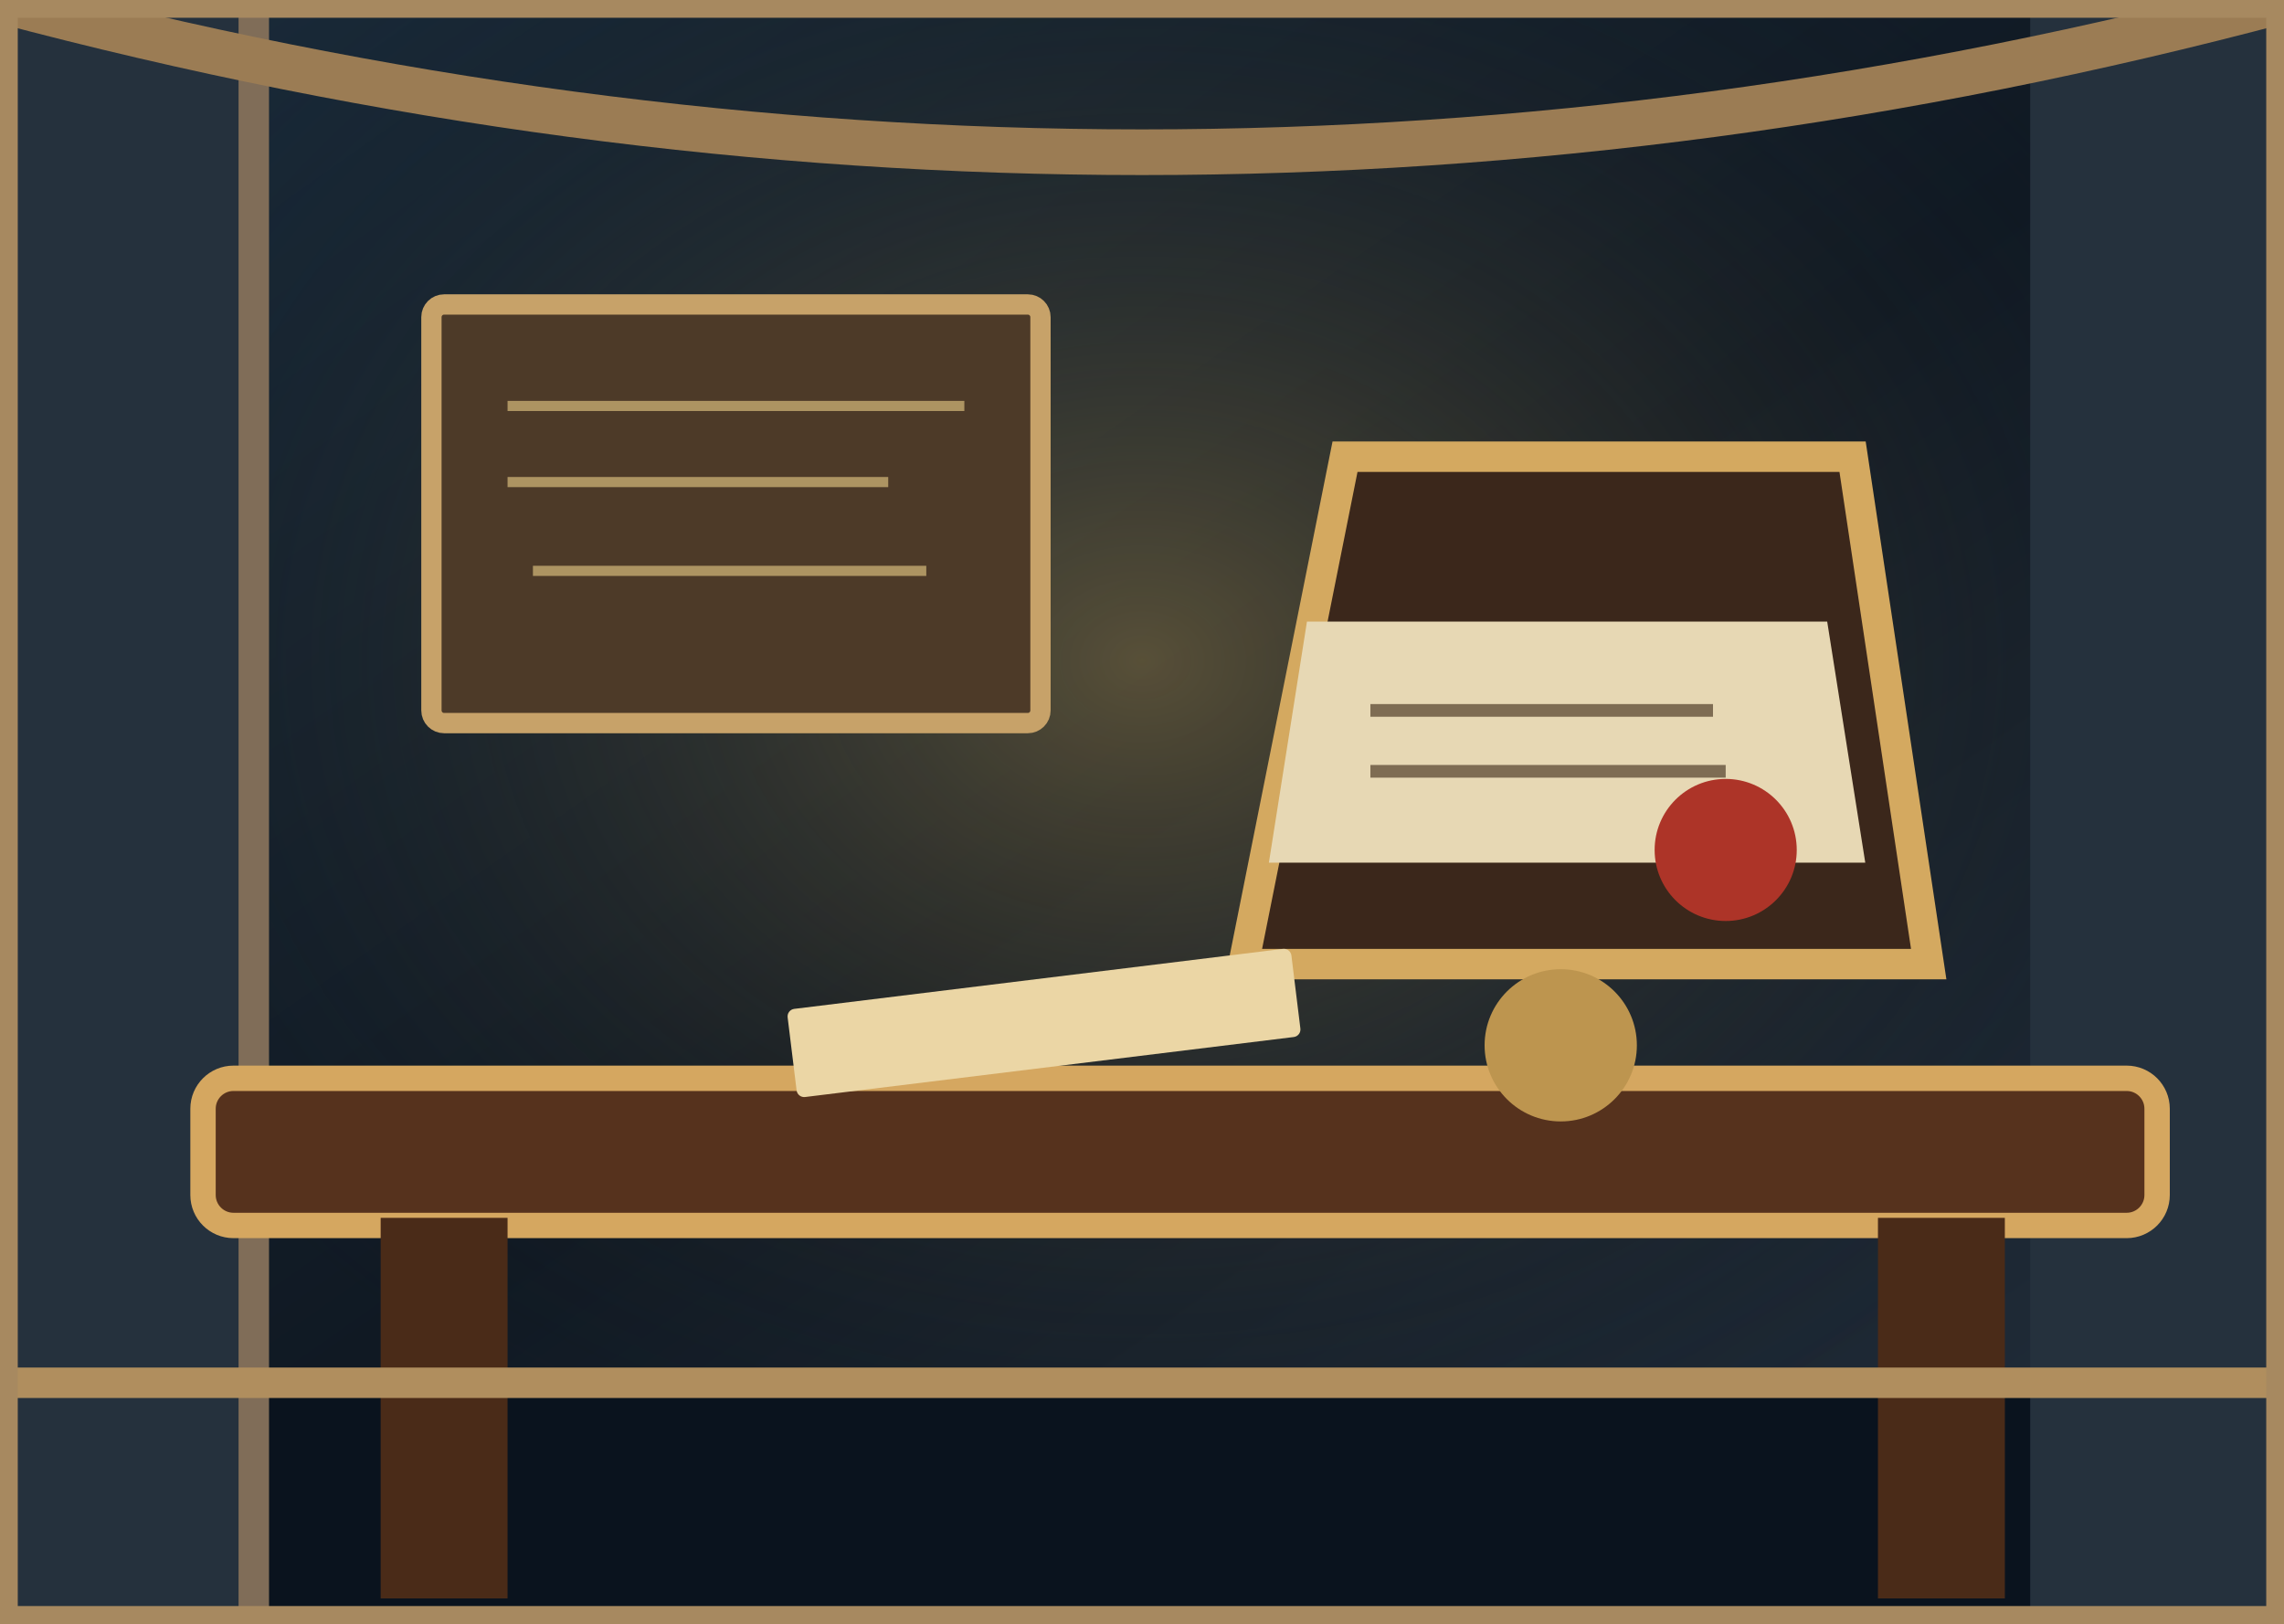
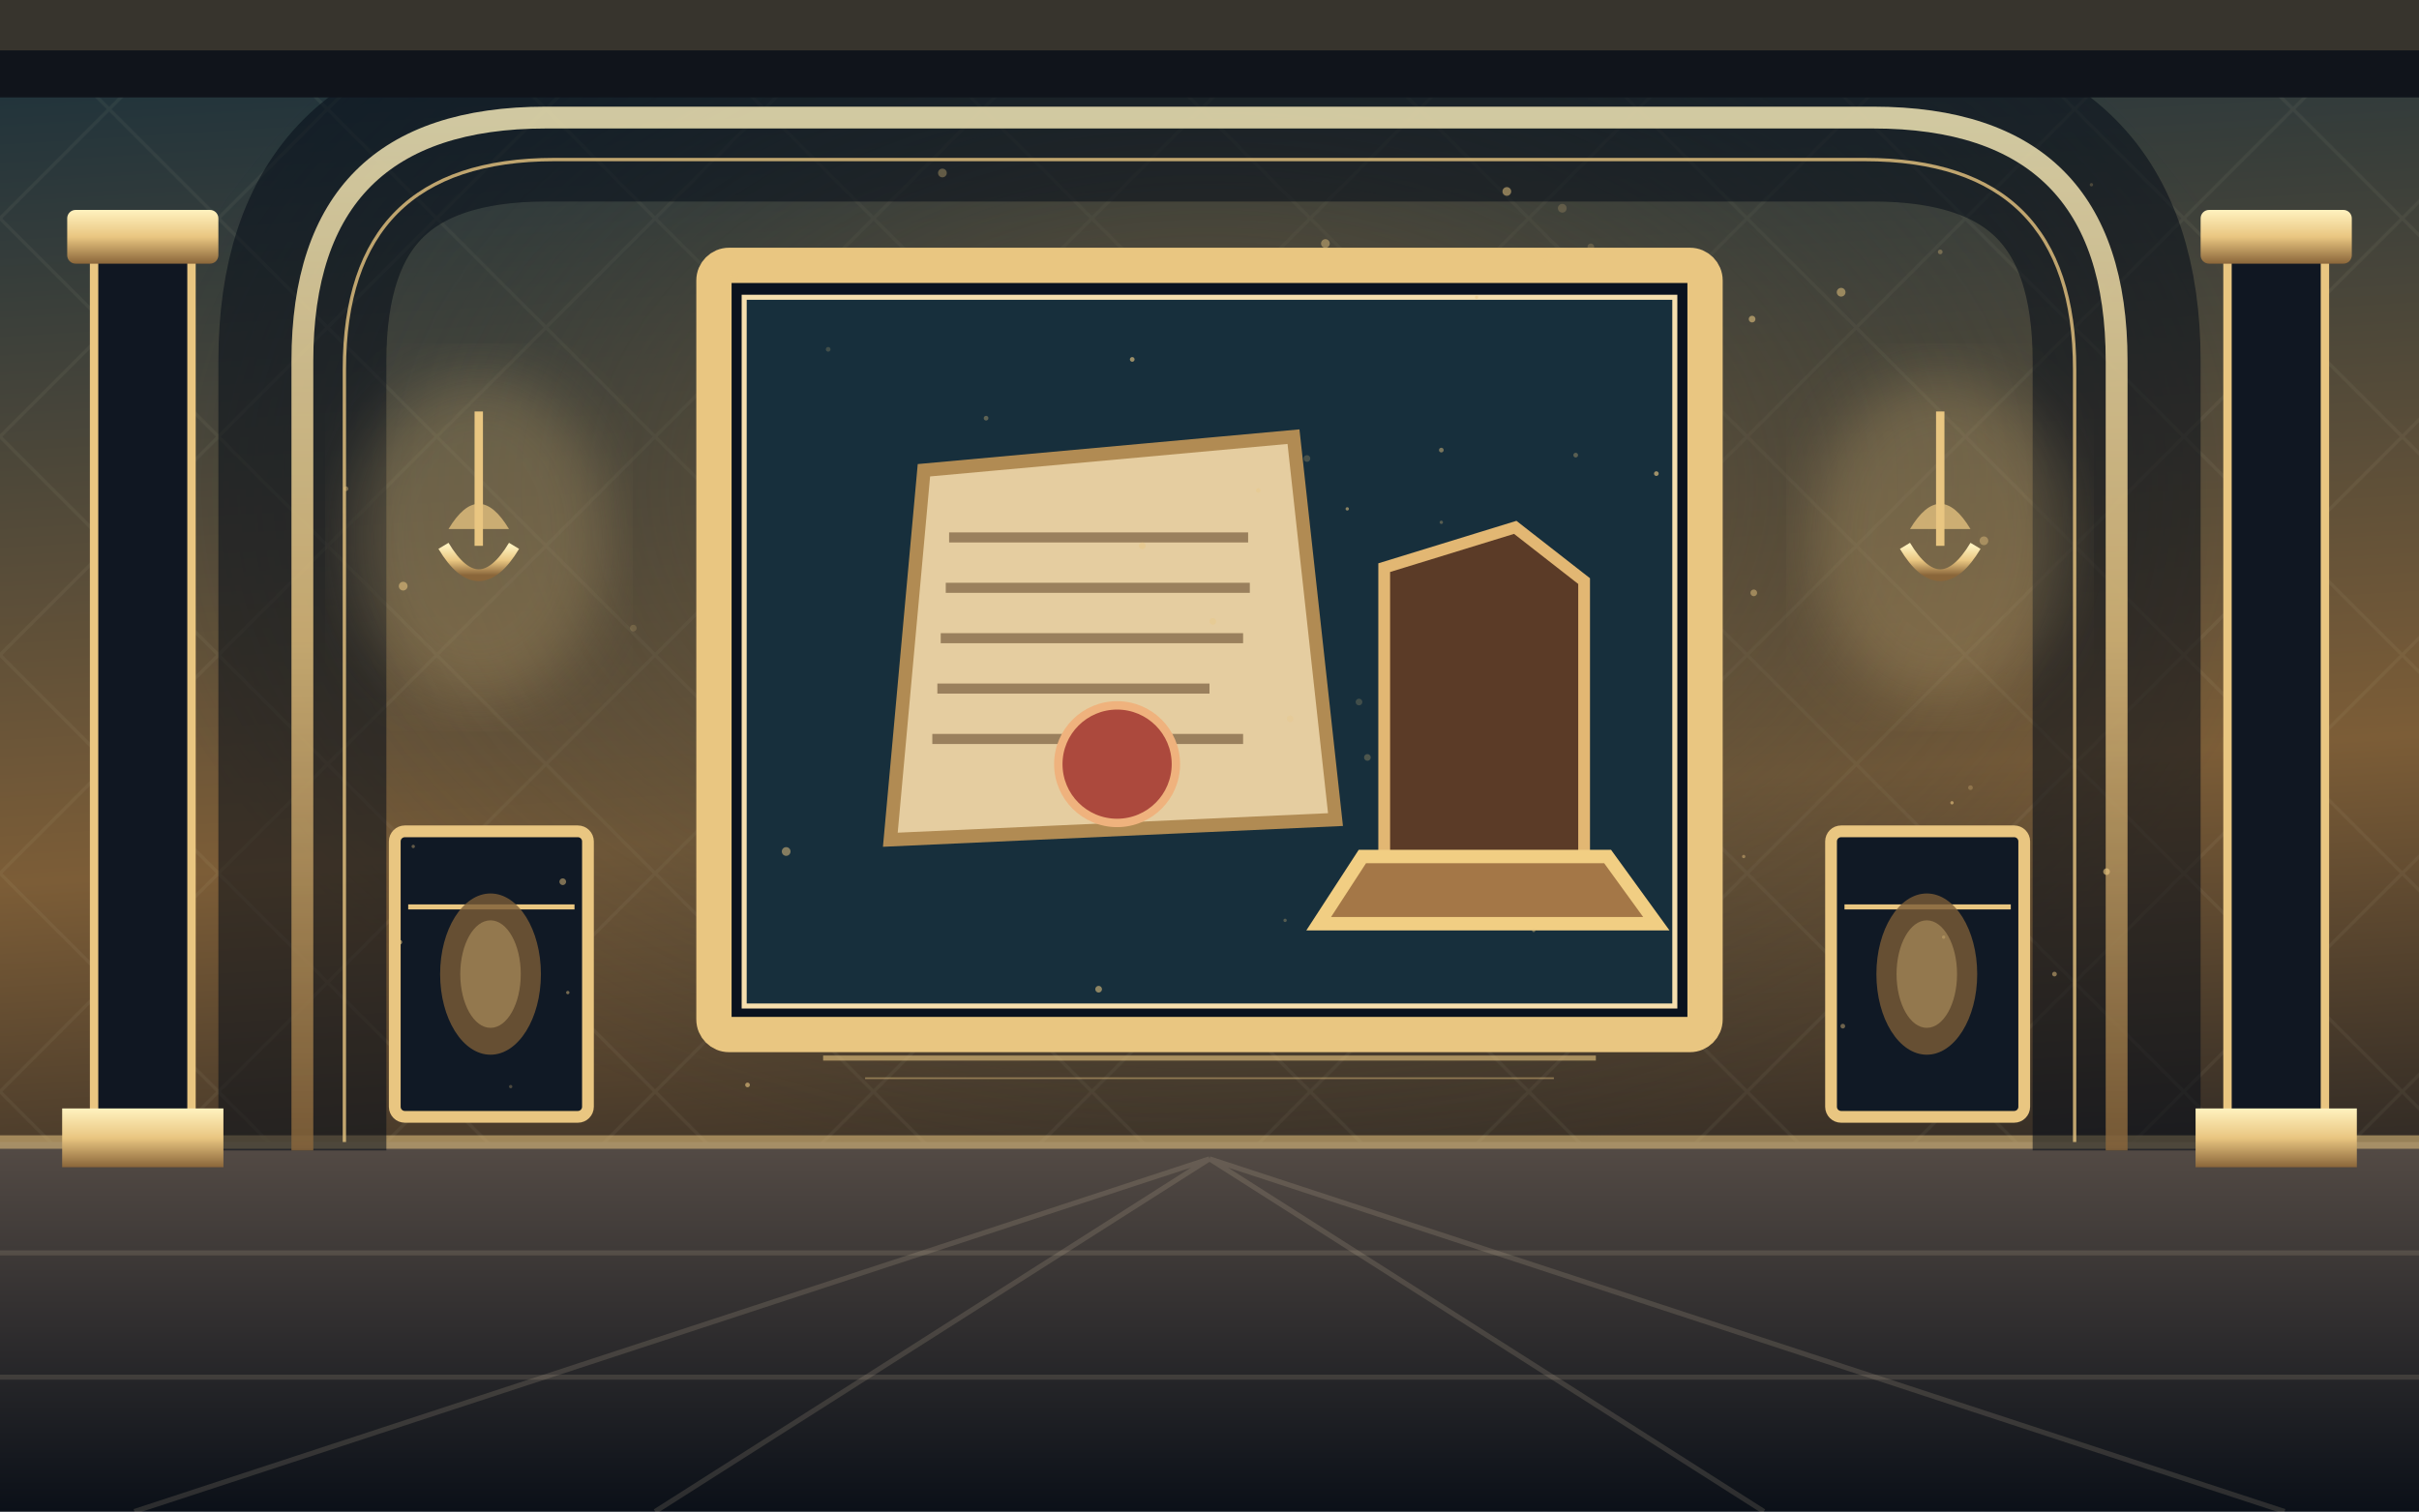
- <svg xmlns="http://www.w3.org/2000/svg" viewBox="0 0 900 640">
+ <svg xmlns="http://www.w3.org/2000/svg" viewBox="0 0 1440 900">
  <defs>
-     <radialGradient id="gl">
-       <stop stop-color="#b99852" stop-opacity=".42" />
-       <stop offset="1" stop-color="#06121e" stop-opacity="0" />
+     <radialGradient id="light">
+       <stop stop-color="#7c5d37" stop-opacity=".78" />
+       <stop offset="1" stop-color="#172f3c" stop-opacity="0" />
    </radialGradient>
-     <linearGradient id="wall" x2="1" y2="1">
-       <stop stop-color="#1a2b3a" />
-       <stop offset=".5" stop-color="#101923" />
-       <stop offset="1" stop-color="#24303d" />
+     <linearGradient id="wall" x2=".1" y2="1">
+       <stop stop-color="#172f3c" />
+       <stop offset=".58" stop-color="#7c5d37" />
+       <stop offset="1" stop-color="#080f1b" />
    </linearGradient>
+     <linearGradient id="floor" x2="0" y2="1">
+       <stop stop-color="#544b45" />
+       <stop offset="1" stop-color="#0b1018" />
+     </linearGradient>
+     <linearGradient id="gold" x2="0" y2="1">
+       <stop stop-color="#fff2bf" />
+       <stop offset=".5" stop-color="#e9c681" />
+       <stop offset="1" stop-color="#8a663a" />
+     </linearGradient>
+     <filter id="glow">
+       <feGaussianBlur stdDeviation="17" />
+     </filter>
+     <filter id="shadow">
+       <feGaussianBlur stdDeviation="10" />
+     </filter>
+     <pattern id="marble" width="130" height="130" patternUnits="userSpaceOnUse">
+       <path d="M0 0L130 130M130 0L0 130" stroke="#fff7d5" opacity=".05" stroke-width="2" />
+     </pattern>
  </defs>
-   <rect width="900" height="640" fill="url(#wall)" />
-   <ellipse cx="450" cy="260" rx="450" ry="360" fill="url(#gl)" />
-   <path d="M0 550L900 550L900 640L0 640Z" fill="#0a131e" />
-   <path d="M0 0L100 0L100 640L0 640M800 0L900 0L900 640L800 640" fill="#25313d" stroke="#806d58" stroke-width="12" />
-   <path d="M0 0Q450 120 900 0" fill="none" stroke="#9b7c54" stroke-width="18" />
-   <rect x="170" y="120" width="240" height="165" rx="5" fill="#4d3a28" stroke="#c7a269" stroke-width="8" />
-   <path d="M200 160L380 160M200 190L350 190M210 225L365 225" stroke="#d5ba7b" stroke-width="4" opacity=".7" />
-   <path d="M530 180L730 180L760 380L490 380Z" fill="#3b271b" stroke="#d4a960" stroke-width="12" />
-   <path d="M515 245L720 245L735 340L500 340Z" fill="#e7d8b4" />
-   <path d="M540 280L675 280M540 304L680 304" stroke="#7e6c53" stroke-width="5" />
-   <circle cx="680" cy="335" r="28" fill="#ad3428" />
-   <rect x="80" y="425" width="770" height="58" rx="12" fill="#56321d" stroke="#d5a760" stroke-width="10" />
-   <rect x="150" y="480" width="50" height="150" fill="#4a2b18" />
-   <rect x="740" y="480" width="50" height="150" fill="#4a2b18" />
-   <rect x="310" y="398" width="200" height="35" rx="3" fill="#ebd6a5" transform="rotate(-7 310 398)" />
-   <circle cx="615" cy="412" r="30" fill="#bd954f" />
-   <path d="M0 545L900 545" stroke="#b08e5e" stroke-width="12" />
-   <rect x="0" y="0" width="900" height="640" fill="none" stroke="#a78960" stroke-width="14" />
+   <rect width="1440" height="900" fill="url(#wall)" />
+   <rect width="1440" height="900" fill="url(#marble)" />
+   <ellipse cx="720" cy="290" rx="660" ry="420" fill="url(#light)" />
+   <path d="M0 680L1440 680 1440 900H0Z" fill="url(#floor)" />
+   <path d="M0 680L1440 680" stroke="#e9c681" opacity=".55" stroke-width="8" />
+   <path d="M720 690L80 900M720 690L1360 900M720 690L390 900M720 690L1050 900" stroke="#e6d3ac" opacity=".15" stroke-width="3" />
+   <path d="M0 820H1440M0 746H1440" stroke="#e6d3ac" opacity=".14" stroke-width="3" />
+   <path d="M180 685V215Q180 70 325 70H1115Q1260 70 1260 215V685" fill="none" stroke="#060d17" stroke-width="100" opacity=".55" />
+   <path d="M180 685V215Q180 70 325 70H1115Q1260 70 1260 215V685" fill="none" stroke="url(#gold)" stroke-width="13" opacity=".8" />
+   <path d="M205 680V220Q205 95 330 95H1110Q1235 95 1235 220V680" fill="none" stroke="#e9c681" stroke-width="2" opacity=".8" />
+   <path d="M0 0H1440V58H0Z" fill="#10141b" />
+   <path d="M0 58H1440" stroke="url(#gold)" stroke-width="10" />
+   <path d="M0 0H1440V30H0Z" fill="#e9c681" opacity=".18" />
+   <rect x="56" y="130" width="58" height="555" fill="#101722" stroke="#e9c681" stroke-width="5" />
+   <rect x="40" y="125" width="90" height="32" rx="5" fill="url(#gold)" />
+   <rect x="37" y="660" width="96" height="35" fill="url(#gold)" />
+   <rect x="1326" y="130" width="58" height="555" fill="#101722" stroke="#e9c681" stroke-width="5" />
+   <rect x="1310" y="125" width="90" height="32" rx="5" fill="url(#gold)" />
+   <rect x="1307" y="660" width="96" height="35" fill="url(#gold)" />
+   <ellipse cx="285" cy="320" rx="76" ry="96" fill="#e9c681" opacity=".22" filter="url(#glow)" />
+   <path d="M285 245V325" stroke="#e9c681" stroke-width="5" />
+   <path d="M264 325Q285 360 306 325" fill="none" stroke="url(#gold)" stroke-width="7" />
+   <path d="M267 315Q285 285 303 315" fill="#e9c681" opacity=".75" />
+   <ellipse cx="1155" cy="320" rx="76" ry="96" fill="#e9c681" opacity=".22" filter="url(#glow)" />
+   <path d="M1155 245V325" stroke="#e9c681" stroke-width="5" />
+   <path d="M1134 325Q1155 360 1176 325" fill="none" stroke="url(#gold)" stroke-width="7" />
+   <path d="M1137 315Q1155 285 1173 315" fill="#e9c681" opacity=".75" />
+   <rect x="425" y="158" width="590" height="458" rx="9" fill="#0a121e" stroke="#e9c681" stroke-width="21" />
+   <rect x="443" y="177" width="554" height="422" fill="#172f3c" stroke="#f6dfad" stroke-width="3" />
+   <path d="M530 500L550 280 770 260 795 488Z" fill="#e5cda0" stroke="#b18b53" stroke-width="8" />
+   <path d="M565 320H743M563 350H744M560 380H740M558 410H720M555 440H740" stroke="#7b6040" stroke-width="6" opacity=".7" />
+   <circle cx="665" cy="455" r="35" fill="#ac493d" stroke="#efb27d" stroke-width="5" />
+   <path d="M824 510V338L902 314 943 346V510" fill="#5b3b27" stroke="#e2b773" stroke-width="7" />
+   <path d="M811 510H957L986 550H785Z" fill="#a47747" stroke="#f1ce83" stroke-width="8" />
+   <rect x="235" y="495" width="115" height="170" rx="6" fill="#101925" stroke="#e9c681" stroke-width="7" />
+   <path d="M243 540H342" stroke="#e9c681" stroke-width="3" />
+   <ellipse cx="292" cy="580" rx="30" ry="48" fill="#7c5d37" opacity=".8" />
+   <ellipse cx="292" cy="580" rx="18" ry="32" fill="#e9c681" opacity=".35" />
+   <rect x="1090" y="495" width="115" height="170" rx="6" fill="#101925" stroke="#e9c681" stroke-width="7" />
+   <path d="M1098 540H1197" stroke="#e9c681" stroke-width="3" />
+   <ellipse cx="1147" cy="580" rx="30" ry="48" fill="#7c5d37" opacity=".8" />
+   <ellipse cx="1147" cy="580" rx="18" ry="32" fill="#e9c681" opacity=".35" />
+   <circle cx="1254" cy="519" r="2" fill="#e9c681" opacity="0.63" />
+   <circle cx="778" cy="273" r="2" fill="#e9c681" opacity="0.23" />
+   <circle cx="240" cy="349" r="2.6" fill="#e9c681" opacity="0.56" />
+   <circle cx="1044" cy="353" r="2" fill="#e9c681" opacity="0.48" />
+   <circle cx="1007" cy="235" r="1" fill="#e9c681" opacity="0.25" />
+   <circle cx="587" cy="249" r="1.4" fill="#e9c681" opacity="0.34" />
+   <circle cx="437" cy="165" r="2" fill="#e9c681" opacity="0.37" />
+   <circle cx="1223" cy="580" r="1.4" fill="#e9c681" opacity="0.50" />
+   <circle cx="1021" cy="613" r="2" fill="#e9c681" opacity="0.19" />
+   <circle cx="947" cy="147" r="2" fill="#e9c681" opacity="0.20" />
+   <circle cx="1162" cy="478" r="1" fill="#e9c681" opacity="0.59" />
+   <circle cx="674" cy="214" r="1.4" fill="#e9c681" opacity="0.63" />
+   <circle cx="921" cy="154" r="2" fill="#e9c681" opacity="0.21" />
+   <circle cx="749" cy="292" r="1.4" fill="#e9c681" opacity="0.30" />
+   <circle cx="814" cy="451" r="2" fill="#e9c681" opacity="0.26" />
+   <circle cx="377" cy="374" r="2" fill="#e9c681" opacity="0.18" />
+   <circle cx="897" cy="114" r="2.6" fill="#e9c681" opacity="0.53" />
+   <circle cx="1155" cy="150" r="1.4" fill="#e9c681" opacity="0.33" />
+   <circle cx="338" cy="591" r="1" fill="#e9c681" opacity="0.47" />
+   <circle cx="468" cy="507" r="2.6" fill="#e9c681" opacity="0.52" />
+   <circle cx="986" cy="282" r="1.4" fill="#e9c681" opacity="0.65" />
+   <circle cx="493" cy="208" r="1.4" fill="#e9c681" opacity="0.20" />
+   <circle cx="809" cy="418" r="2" fill="#e9c681" opacity="0.20" />
+   <circle cx="1043" cy="190" r="2" fill="#e9c681" opacity="0.57" />
+   <circle cx="1011" cy="586" r="1" fill="#e9c681" opacity="0.43" />
+   <circle cx="680" cy="325" r="2" fill="#e9c681" opacity="0.45" />
+   <circle cx="789" cy="145" r="2.6" fill="#e9c681" opacity="0.46" />
+   <circle cx="1181" cy="322" r="2.6" fill="#e9c681" opacity="0.42" />
+   <circle cx="1096" cy="174" r="2.6" fill="#e9c681" opacity="0.53" />
+   <circle cx="654" cy="589" r="2" fill="#e9c681" opacity="0.57" />
+   <circle cx="930" cy="124" r="2.6" fill="#e9c681" opacity="0.21" />
+   <circle cx="858" cy="268" r="1.4" fill="#e9c681" opacity="0.47" />
+   <circle cx="938" cy="271" r="1.4" fill="#e9c681" opacity="0.32" />
+   <circle cx="913" cy="554" r="1" fill="#e9c681" opacity="0.42" />
+   <circle cx="206" cy="291" r="1.4" fill="#e9c681" opacity="0.39" />
+   <circle cx="1097" cy="611" r="1.4" fill="#e9c681" opacity="0.43" />
+   <circle cx="1157" cy="558" r="1" fill="#e9c681" opacity="0.32" />
+   <circle cx="561" cy="103" r="2.6" fill="#e9c681" opacity="0.34" />
+   <circle cx="858" cy="311" r="1" fill="#e9c681" opacity="0.31" />
+   <circle cx="1245" cy="110" r="1" fill="#e9c681" opacity="0.23" />
+   <circle cx="802" cy="303" r="1" fill="#e9c681" opacity="0.55" />
+   <circle cx="238" cy="561" r="1.4" fill="#e9c681" opacity="0.59" />
+   <circle cx="246" cy="504" r="1" fill="#e9c681" opacity="0.38" />
+   <circle cx="304" cy="647" r="1" fill="#e9c681" opacity="0.27" />
+   <circle cx="722" cy="370" r="2" fill="#e9c681" opacity="0.34" />
+   <circle cx="1038" cy="510" r="1" fill="#e9c681" opacity="0.43" />
+   <circle cx="879" cy="177" r="1" fill="#e9c681" opacity="0.47" />
+   <circle cx="768" cy="428" r="2" fill="#e9c681" opacity="0.24" />
+   <circle cx="445" cy="646" r="1.4" fill="#e9c681" opacity="0.61" />
+   <circle cx="765" cy="548" r="1" fill="#e9c681" opacity="0.30" />
+   <circle cx="335" cy="525" r="2" fill="#e9c681" opacity="0.50" />
+   <circle cx="1173" cy="469" r="1.4" fill="#e9c681" opacity="0.28" />
+   <path d="M490 630H950" stroke="#e9c681" stroke-width="3" opacity=".6" />
+   <path d="M515 642H925" stroke="#e9c681" stroke-width="1" opacity=".45" />
</svg>
